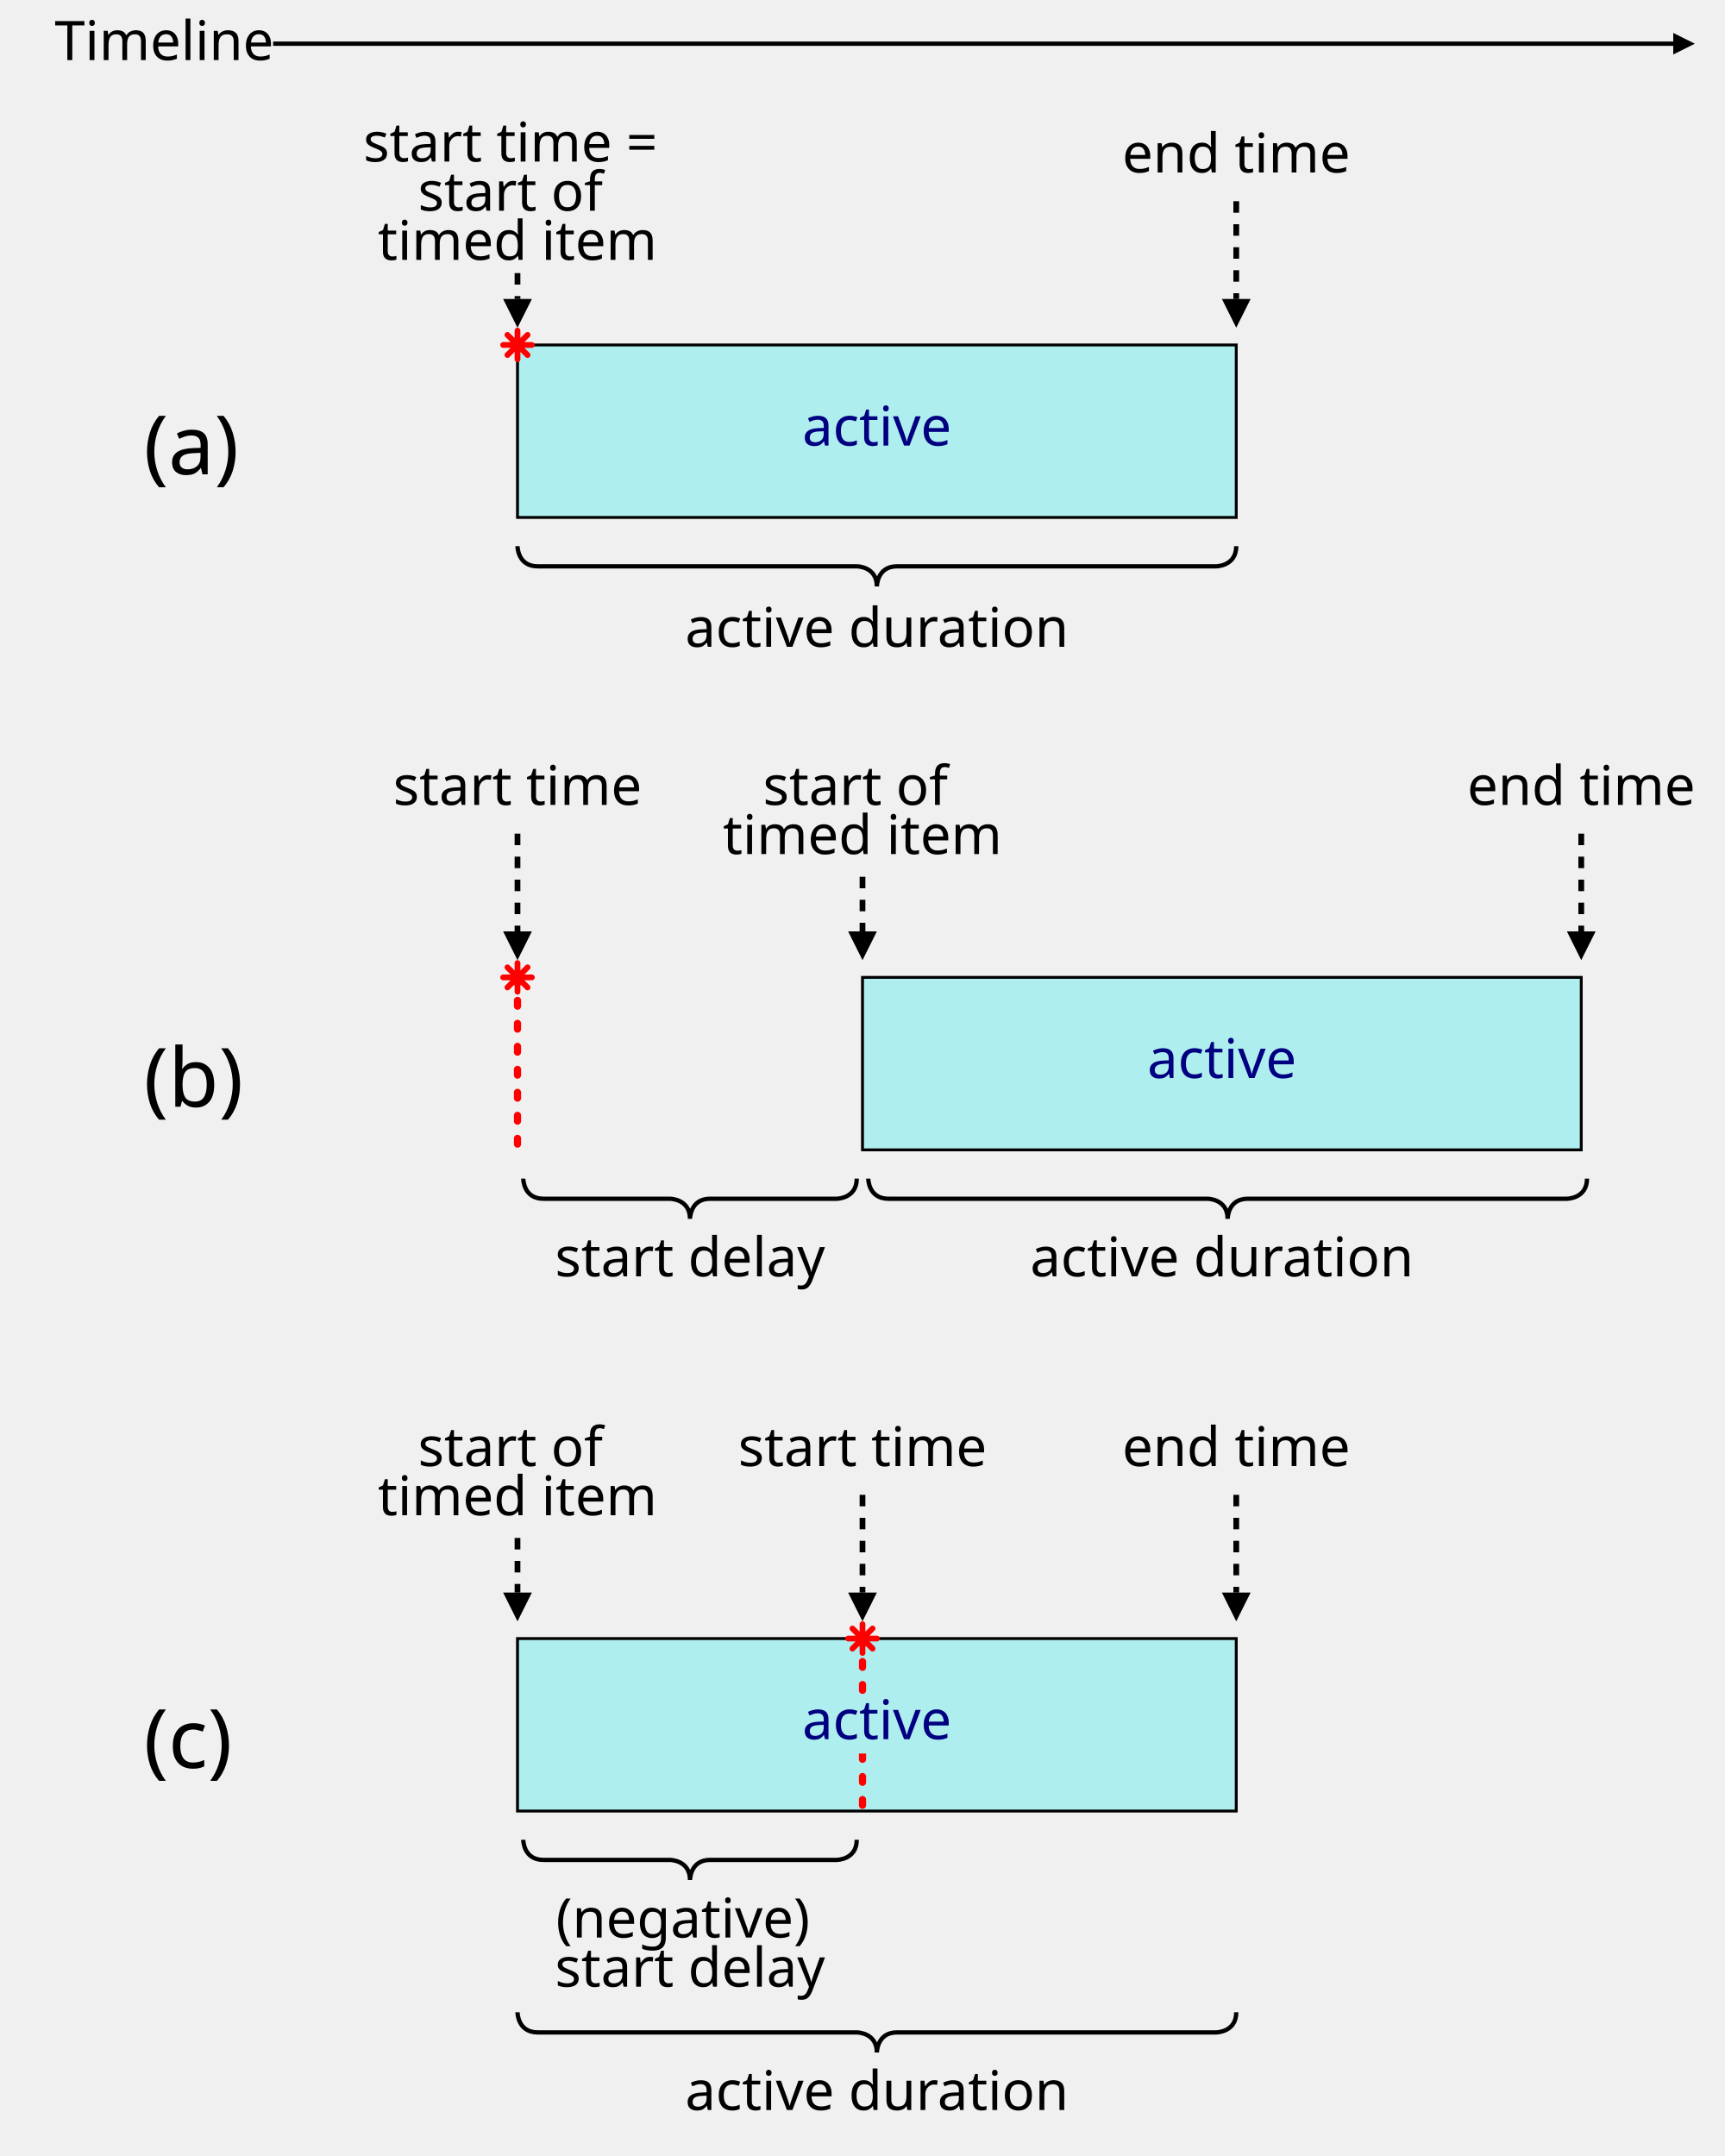
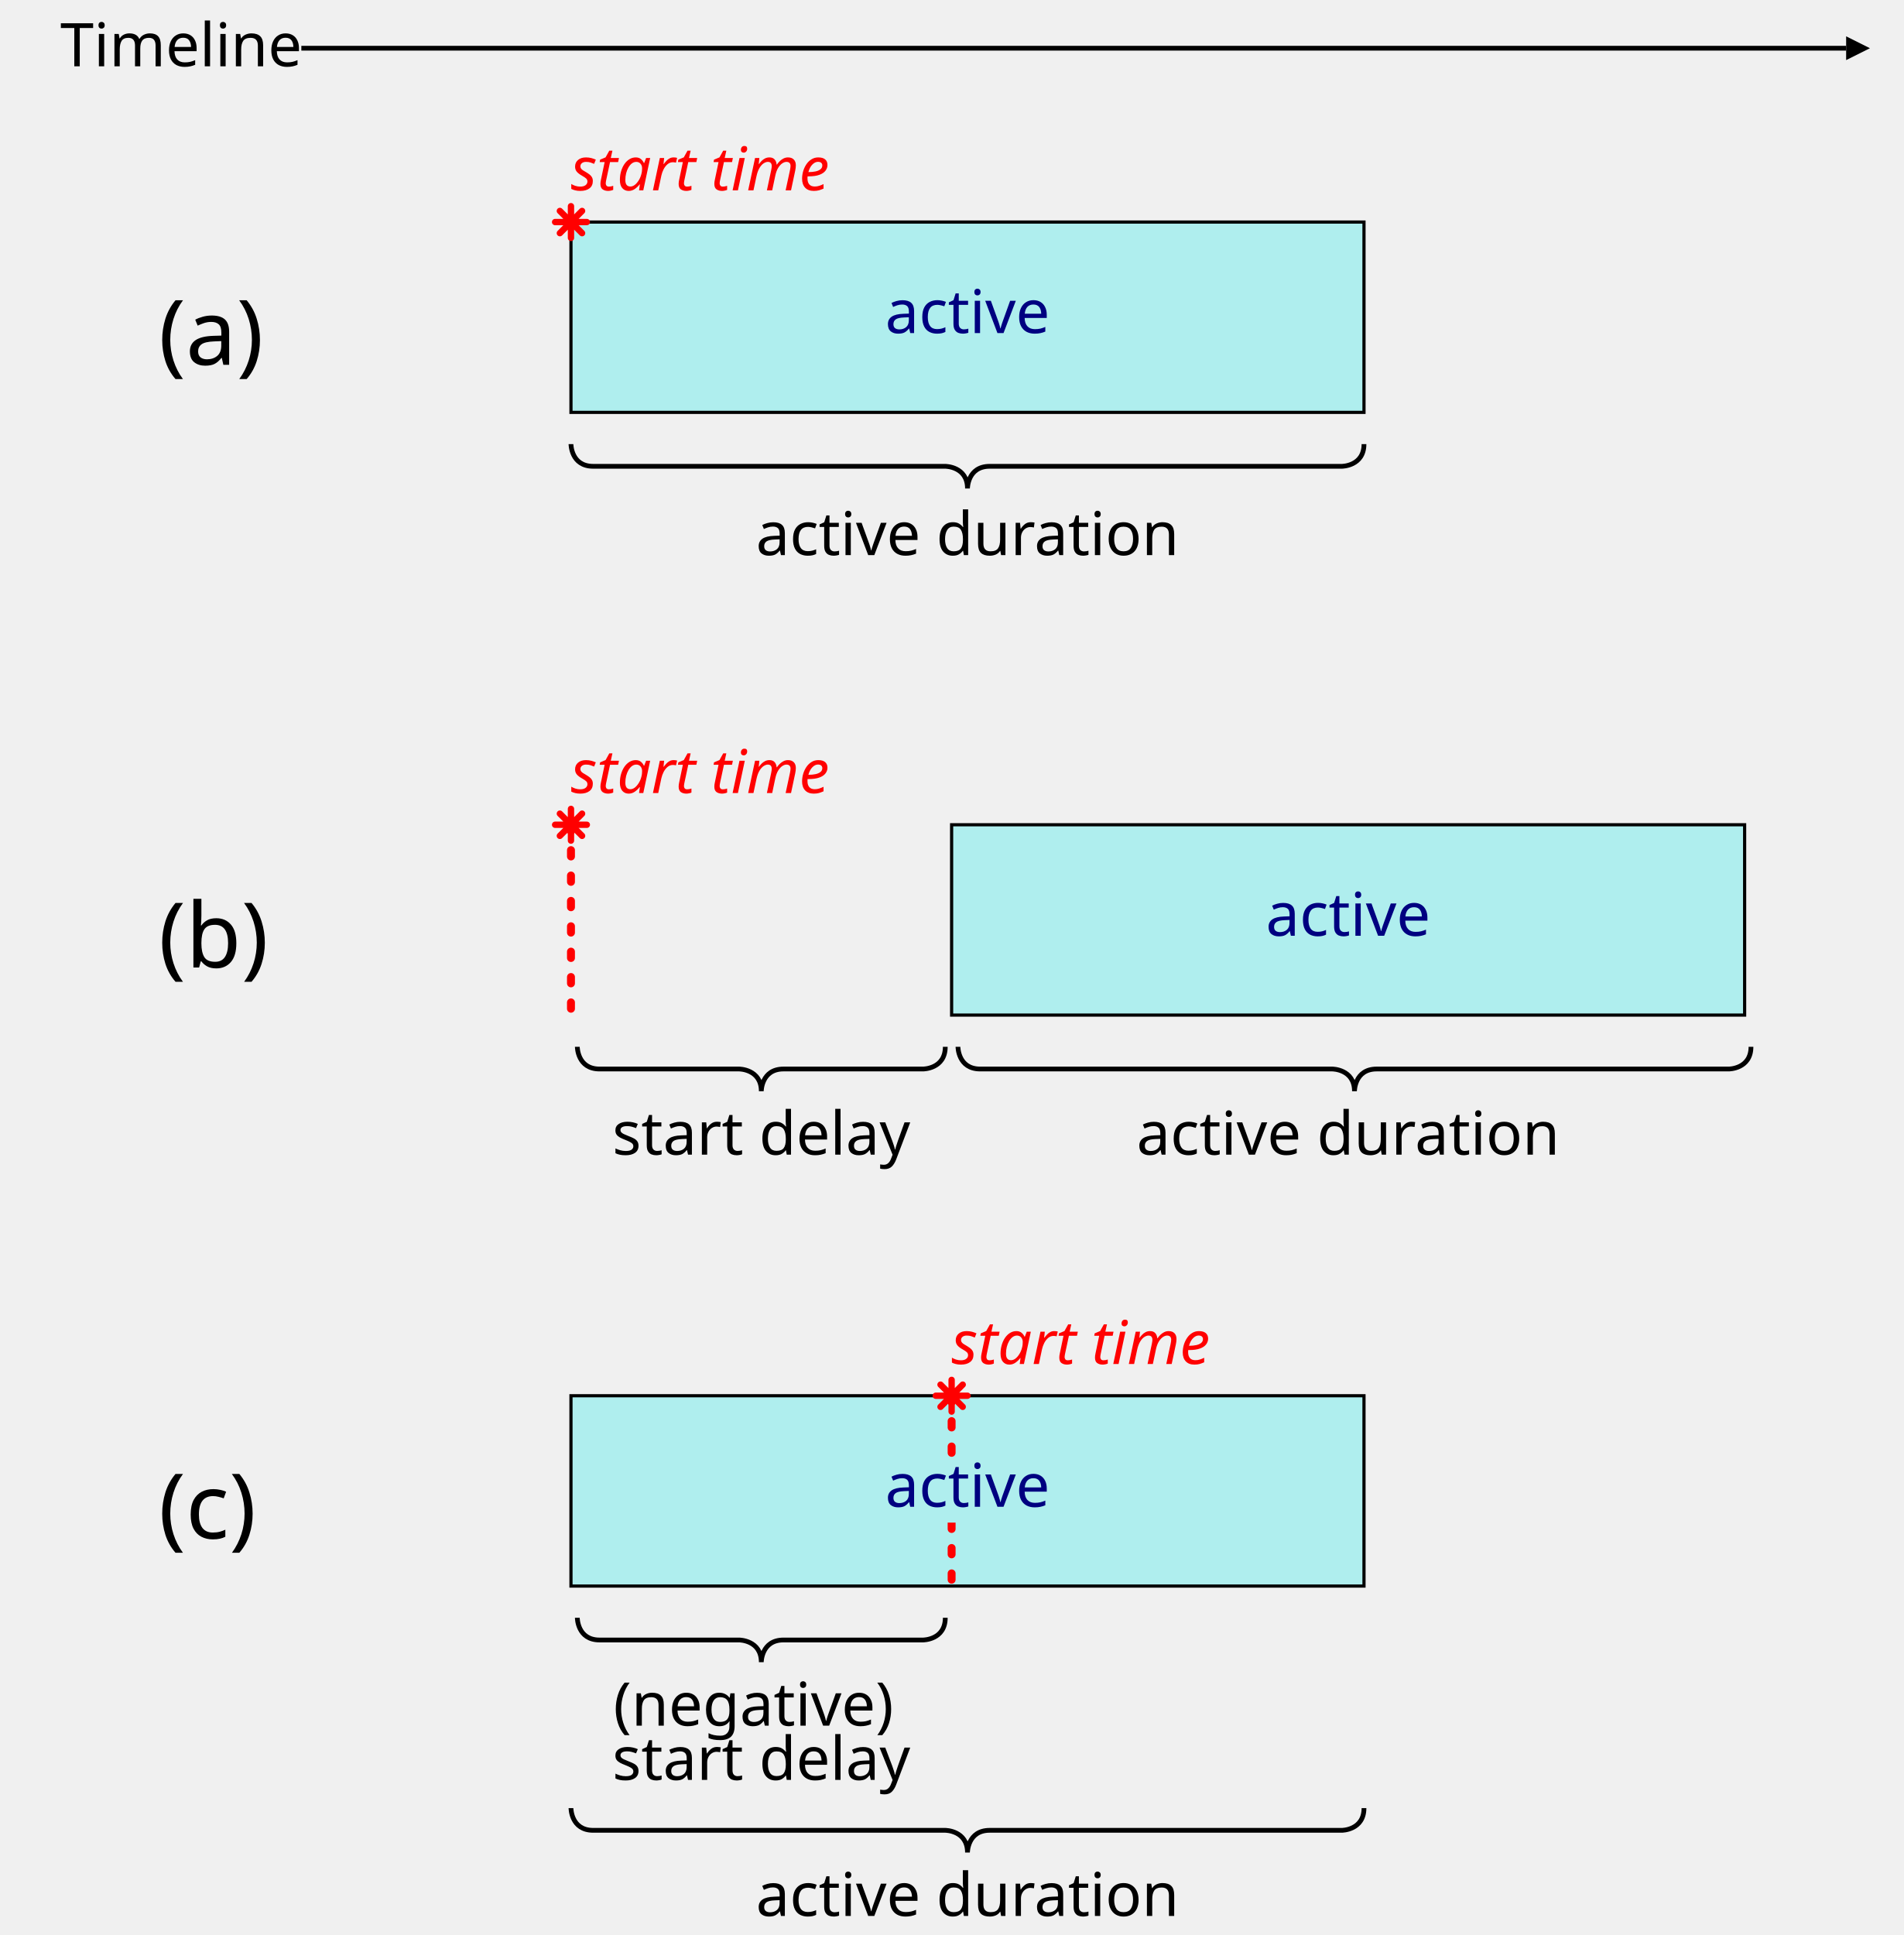
- <svg xmlns="http://www.w3.org/2000/svg" xmlns:xlink="http://www.w3.org/1999/xlink" width="100%" height="100%" viewBox="0 0 600 750">
+ <svg xmlns="http://www.w3.org/2000/svg" xmlns:xlink="http://www.w3.org/1999/xlink" width="100%" height="100%" viewBox="0 0 600 610">
  <defs>
    <style type="text/css">
    svg {
      font-size: 19px;
      font-family: sans-serif;
    }

    /*
     * Line work
     */
-     .arrowLine, .dottedArrow {
+     .arrowLine {
      stroke: black;
      stroke-width: 1.5;
      marker-end: url(#arrow);
      fill: none;
    }
		.dashLine {
		  stroke: red;
      fill: none;
      stroke-dasharray: 2 6;
      stroke-width: 2.5;
      stroke-linecap: round;
		}
-     .dottedArrow {
-       stroke-dasharray: 4 4;
-       stroke-width: 2;
-     }
    .bracket {
      stroke: black;
      stroke-width: 1.5;
      fill: none;
    }

    /*
     * Animation spans
     */
    .activeSpan  {
      fill: paleturquoise;
      stroke: black;
    }

    /*
     * Text labels
     */
-     .timeLabel, .regionLabel, .stateLabel {
+     .regionLabel, .stateLabel {
      text-anchor: middle;
+     }
+     .startTimeLabel {
+       text-anchor: start;
+       font-style: italic;
+       fill: red;
    }
    .exampleLabel {
      font-size: 1.5em;
    }
    .stateLabel {
      fill: navy;
    }
    </style>
    <style type="text/css">
      .blackArrowHead {
        fill: black;
        stroke: none;
      }
    </style>
    <marker id="arrow" viewBox="0 -5 10 10" orient="auto" markerWidth="5" markerHeight="5">
      <path d="M0-5l10 5l-10 5z" class="blackArrowHead" />
    </marker>
    <style type="text/css">
      .startTimeStar {
        stroke: red;
        stroke-linecap: round;
        stroke-width: 2;
        fill: none;
      }
    </style>
    <path d="M-3.5-3.5l7 7M3.5-3.5l-7 7M0-5v10M-5 0h10" class="startTimeStar" id="star" />
  </defs>
  <g>
    <text x="1em" y="1.1em">Timeline</text>
    <line x1="5em" x2="97%" y1="0.8em" y2="0.8em" class="arrowLine" />
  </g>
-   <g transform="translate(180 20)">
-     <text x="-130" y="145" class="exampleLabel">(a)</text>
-     <g transform="translate(0 40)">
-       <text class="timeLabel" y="-0.2em">start time =
-         <tspan x="0" dy="0.9em">start of</tspan>
-         <tspan x="0" dy="0.9em">timed item</tspan>
-       </text>
-       <text x="250" class="timeLabel">end time</text>
-     </g>
-     <g transform="translate(0 50)">
-       <path d="M0 25v9" class="dottedArrow" />
-       <path d="M250 0v34" class="dottedArrow" />
-     </g>
-     <g transform="translate(0 100)">
+   <g transform="translate(180 70)">
+     <text x="-130" y="45" class="exampleLabel">(a)</text>
+     <text y="-10" class="startTimeLabel">start time</text>
+     <g>
      <rect width="250" height="60" class="activeSpan" />
      <text x="125" y="35" class="stateLabel">active</text>
      <use xlink:href="#star" />
    </g>
-     <g transform="translate(0 170)">
+     <g transform="translate(0 70)">
      <path d="M0 0s0 7 7 7h111s7 0 7 7c0 0 0-7 7-7h111s7 0 7-7" class="bracket" />
      <text x="125" y="35" class="regionLabel">active duration</text>
    </g>
  </g>
-   <g transform="translate(180 240)">
-     <text x="-130" y="145" class="exampleLabel">(b)</text>
-     <g transform="translate(0 40)">
-       <text class="timeLabel">start time</text>
-       <text x="120" class="timeLabel">start of
-         <tspan x="120" y="0.9em">timed item</tspan>
-       </text>
-       <text x="370" class="timeLabel">end time</text>
-     </g>
-     <g transform="translate(0 50)">
-       <path d="M0 0v34" class="dottedArrow" />
-       <path d="M120 15v19" class="dottedArrow" />
-       <path d="M370 0v34" class="dottedArrow" />
-     </g>
-     <g transform="translate(0 100)">
+   <g transform="translate(180 260)">
+     <text x="-130" y="45" class="exampleLabel">(b)</text>
+     <text y="-10" class="startTimeLabel">start time</text>
+     <g>
      <rect x="120" width="250" height="60" class="activeSpan" />
      <text x="245" y="35" class="stateLabel">active</text>
      <line y2="60" class="dashLine" />
      <use xlink:href="#star" />
    </g>
-     <g transform="translate(0 170)">
+     <g transform="translate(0 70)">
      <path d="M2 0s0 7 7 7h44s7 0 7 7c0 0 0-7 7-7h44s7 0 7-7" class="bracket" />
      <path d="M122 0s0 7 7 7h111s7 0 7 7c0 0 0-7 7-7h111s7 0 7-7" class="bracket" />
      <g transform="translate(0 34)">
        <text x="60" class="regionLabel">start delay</text>
        <text x="245" class="regionLabel">active duration</text>
      </g>
    </g>
  </g>
-   <g transform="translate(180 470)">
-     <text x="-130" y="145" class="exampleLabel">(c)</text>
-     <g transform="translate(0 40)">
-       <text x="120" class="timeLabel">start time</text>
-       <text class="timeLabel">start of
-         <tspan x="0" y="0.9em">timed item</tspan>
-       </text>
-       <text x="250" class="timeLabel">end time</text>
-     </g>
-     <g transform="translate(0 50)">
-       <path d="M120 0v34" class="dottedArrow" />
-       <path d="M0 15v19" class="dottedArrow" />
-       <path d="M250 0v34" class="dottedArrow" />
-     </g>
-     <g transform="translate(0 100)">
+   <g transform="translate(180 440)">
+     <text x="-130" y="45" class="exampleLabel">(c)</text>
+     <text x="120" y="-10" class="startTimeLabel">start time</text>
+     <g>
      <mask id="hideLineBehindText" maskUnits="userSpaceOnUse" x="0" y="0" width="250" height="60">
        <rect width="250" height="60" fill="white" />
        <rect y="20" width="250" height="20" fill="black" />
      </mask>
      <rect width="250" height="60" class="activeSpan" />
      <text x="125" y="35" class="stateLabel">active</text>
      <line x1="120" x2="120" y2="60" class="dashLine" mask="url(#hideLineBehindText)" />
      <use x="120" xlink:href="#star" />
    </g>
-     <g transform="translate(0 170)">
+     <g transform="translate(0 70)">
      <path d="M2 0s0 7 7 7h44s7 0 7 7c0 0 0-7 7-7h44s7 0 7-7" class="bracket" />
      <path d="M0 60s0 7 7 7h111s7 0 7 7c0 0 0-7 7-7h111s7 0 7-7" class="bracket" />
      <g transform="translate(0 34)">
        <text x="60" class="regionLabel">(negative)
          <tspan x="60" dy="0.9em">start delay</tspan>
        </text>
        <text x="125" y="60" class="regionLabel">active duration</text>
      </g>
    </g>
  </g>
</svg>
